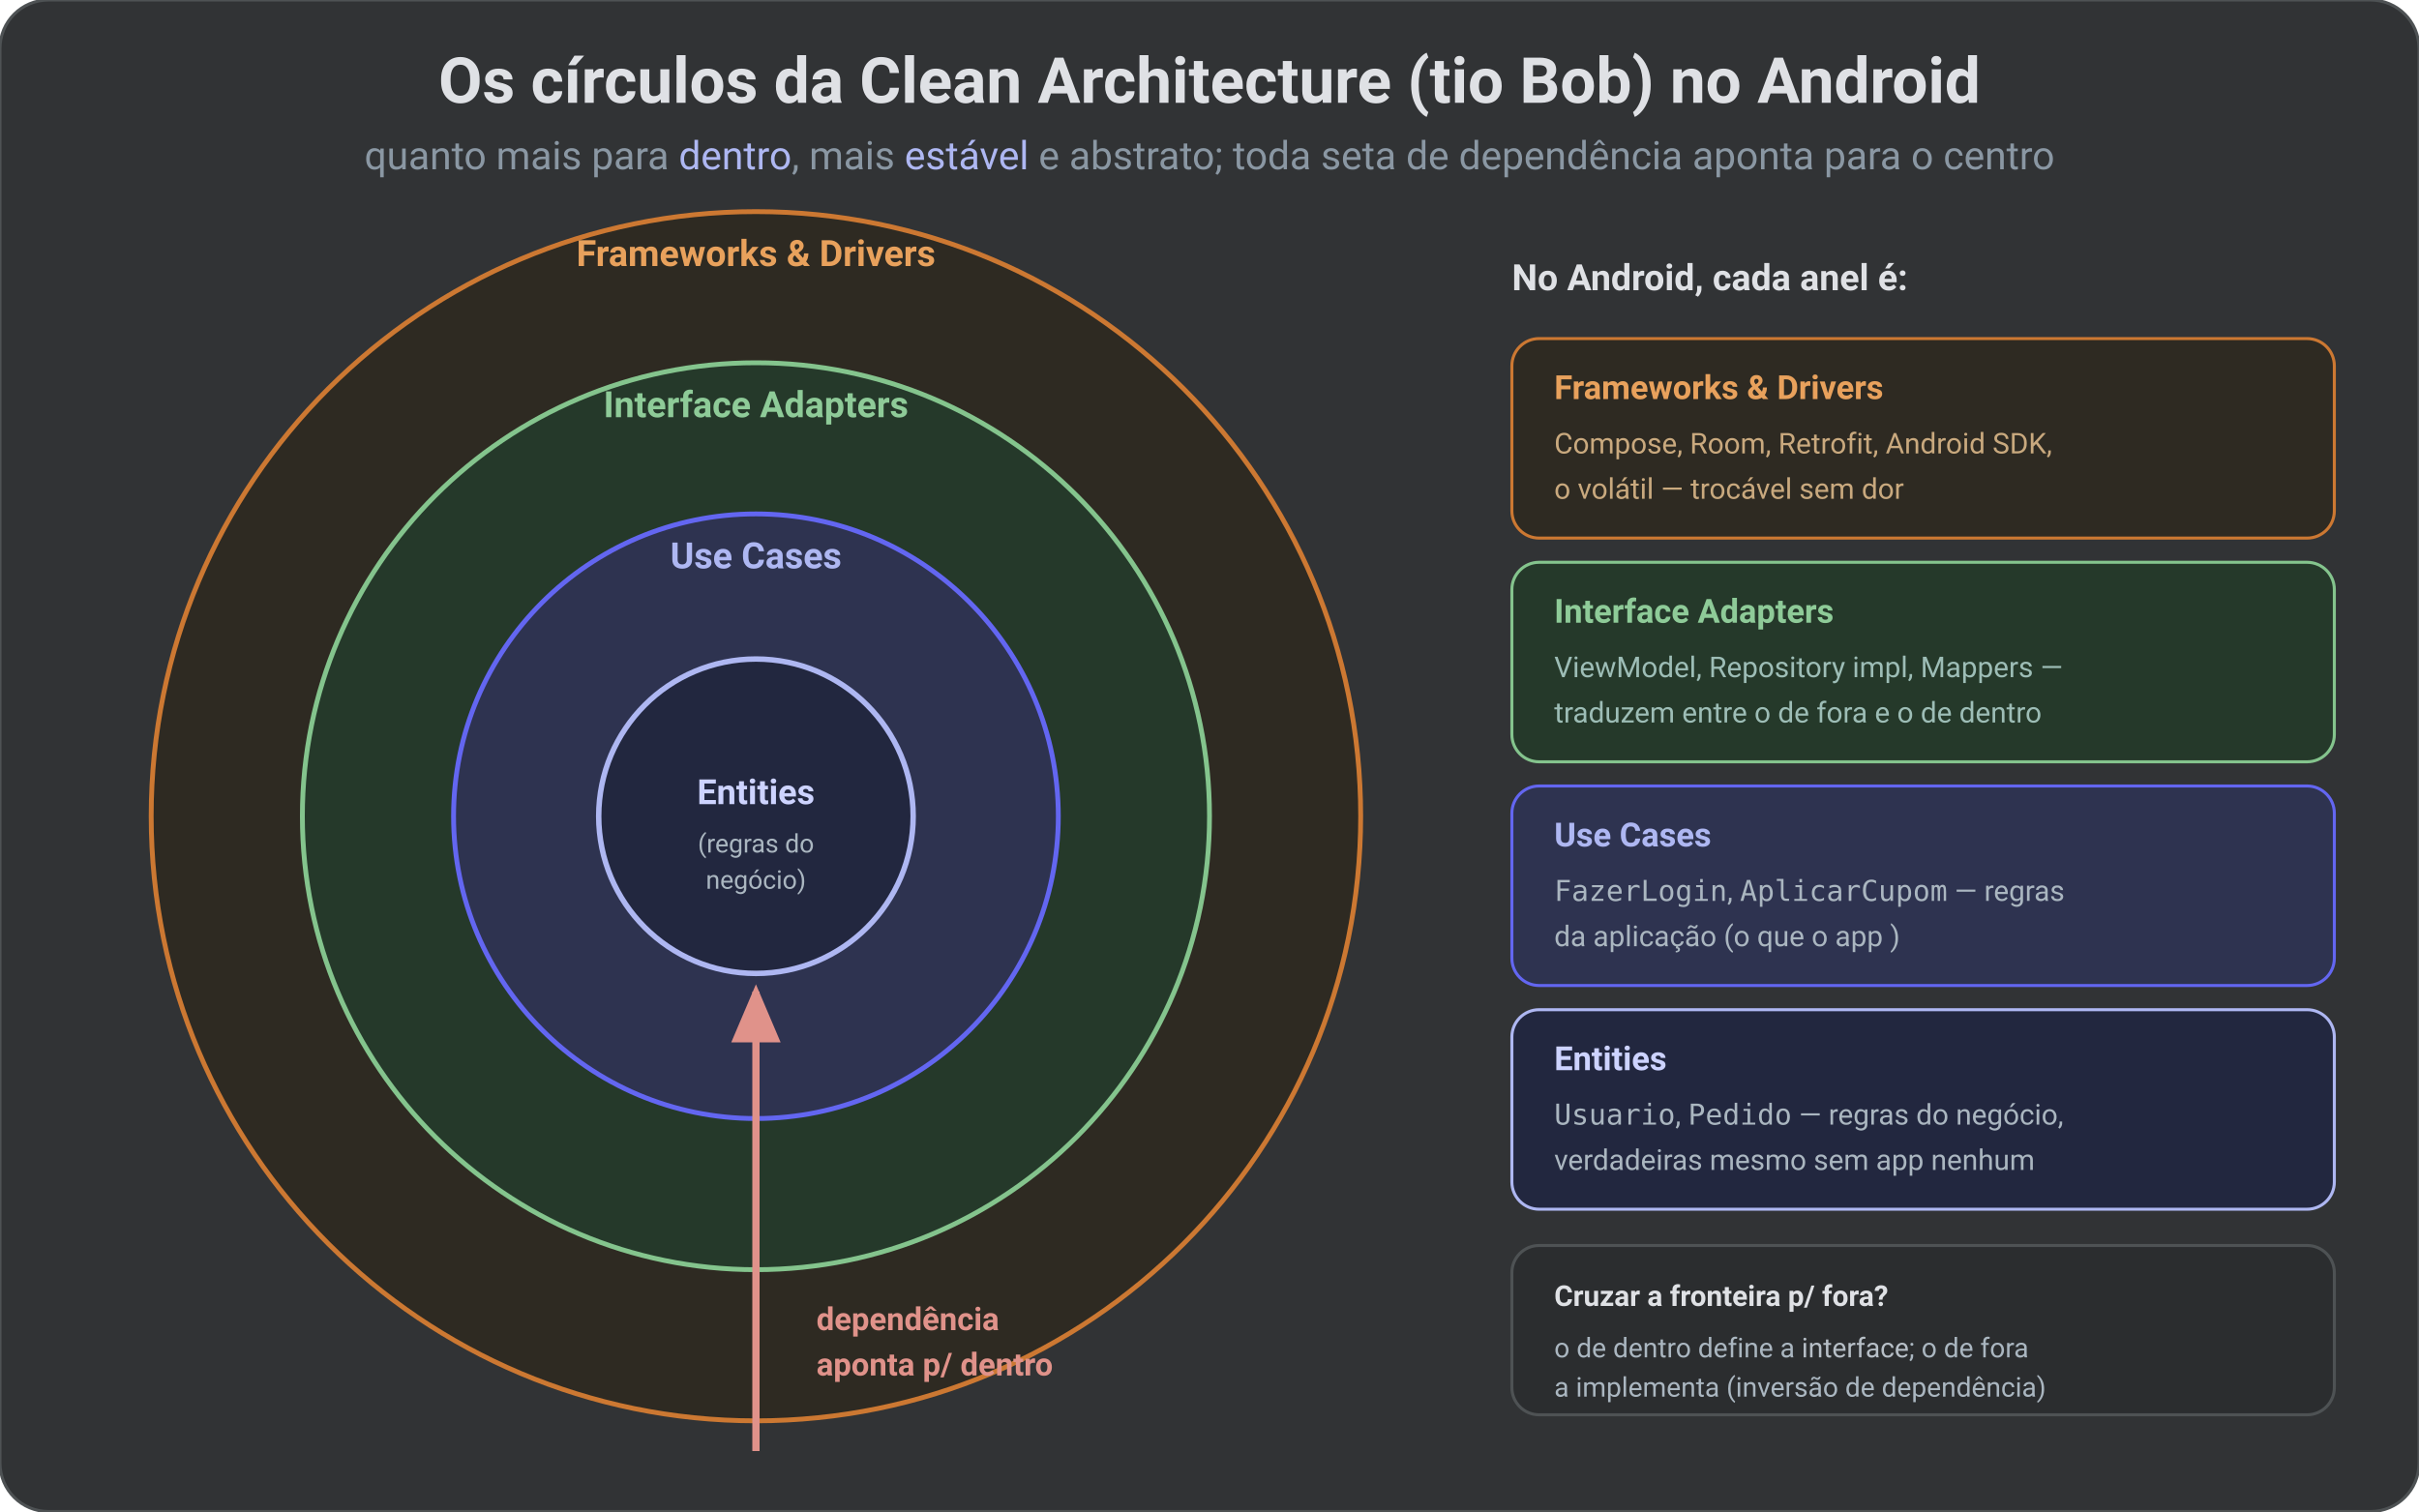
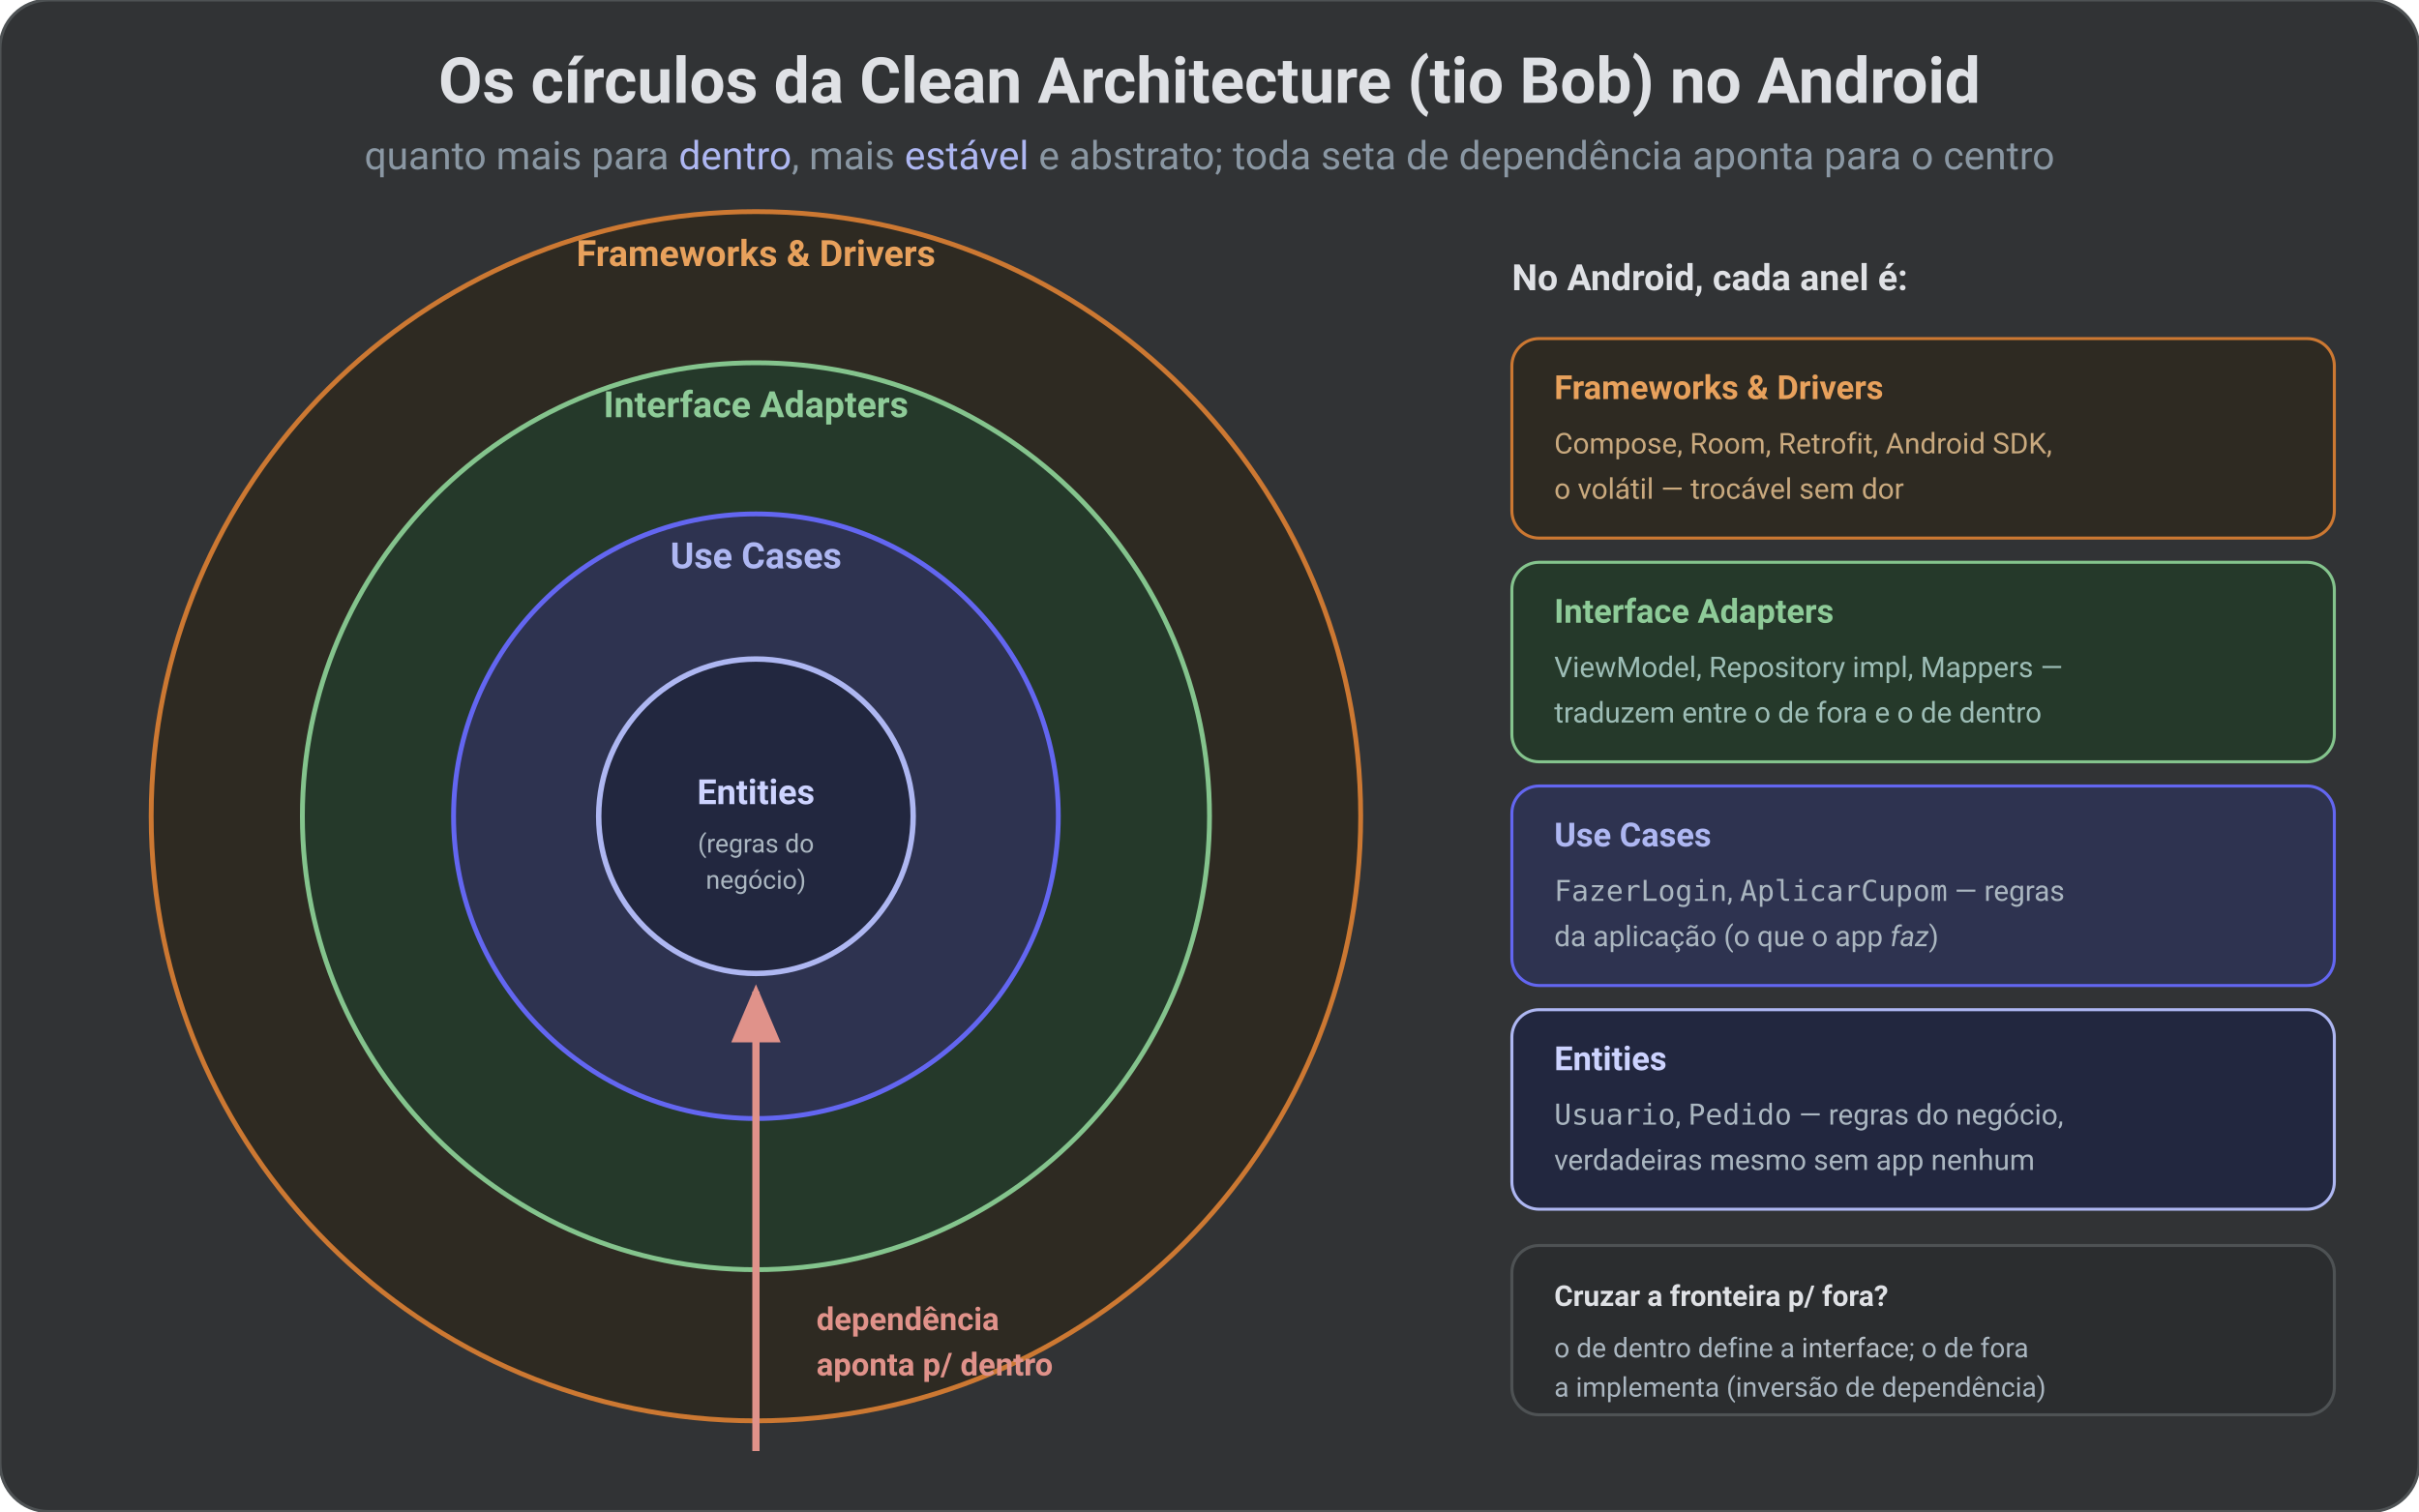
<svg xmlns="http://www.w3.org/2000/svg" viewBox="0 0 800 500" font-family="'Segoe UI', system-ui, -apple-system, Roboto, sans-serif">
  <defs>
    <marker id="cc" markerWidth="12" markerHeight="12" refX="7" refY="3.4" orient="auto">
      <path d="M0 0 L8 3.4 L0 6.8 z" fill="#E0928A" />
    </marker>
  </defs>
  <rect x="0" y="0" width="800" height="500" rx="16" fill="#313335" stroke="#4E5254" />
  <text x="400" y="34" text-anchor="middle" font-size="21" font-weight="700" fill="#DFE1E5">Os círculos da Clean Architecture (tio Bob) no Android</text>
  <text x="400" y="56" text-anchor="middle" font-size="13" fill="#8A97A3">quanto mais para <tspan fill="#AEB7F2">dentro</tspan>, mais <tspan fill="#AEB7F2">estável</tspan> e abstrato; toda seta de dependência aponta para o centro</text>
  <circle cx="250" cy="270" r="200" fill="#2E2A22" stroke="#CC7832" stroke-width="1.6" />
  <circle cx="250" cy="270" r="150" fill="#25392A" stroke="#84C48D" stroke-width="1.6" />
  <circle cx="250" cy="270" r="100" fill="#2E3350" stroke="#6366F1" stroke-width="1.6" />
  <circle cx="250" cy="270" r="52" fill="#22273F" stroke="#AEB7F2" stroke-width="1.8" />
  <text x="250" y="88" text-anchor="middle" font-size="12" font-weight="700" fill="#E8A15C">Frameworks &amp; Drivers</text>
  <text x="250" y="138" text-anchor="middle" font-size="12" font-weight="700" fill="#8ECB98">Interface Adapters</text>
  <text x="250" y="188" text-anchor="middle" font-size="12" font-weight="700" fill="#AEB7F2">Use Cases</text>
  <text x="250" y="266" text-anchor="middle" font-size="11.5" font-weight="700" fill="#CDD3FF">Entities</text>
  <text x="250" y="282" text-anchor="middle" font-size="8.5" fill="#AAB6C0">(regras do</text>
  <text x="250" y="294" text-anchor="middle" font-size="8.5" fill="#AAB6C0">negócio)</text>
  <path d="M250 480 L250 328" fill="none" stroke="#E0928A" stroke-width="2.4" marker-end="url(#cc)" />
  <text x="270" y="440" font-size="10.5" font-weight="700" fill="#E0928A">dependência</text>
  <text x="270" y="455" font-size="10.5" font-weight="700" fill="#E0928A">aponta p/ dentro</text>
  <text x="500" y="96" font-size="12" font-weight="700" fill="#DFE1E5">No Android, cada anel é:</text>
  <rect x="500" y="112" width="272" height="66" rx="9" fill="#2E2A22" stroke="#CC7832" />
  <text x="514" y="132" font-size="11" font-weight="700" fill="#E8A15C">Frameworks &amp; Drivers</text>
  <text x="514" y="150" font-size="9.5" fill="#C9A97E">Compose, Room, Retrofit, Android SDK,</text>
  <text x="514" y="165" font-size="9.5" fill="#C9A97E">o volátil — trocável sem dor</text>
  <rect x="500" y="186" width="272" height="66" rx="9" fill="#25392A" stroke="#84C48D" />
  <text x="514" y="206" font-size="11" font-weight="700" fill="#8ECB98">Interface Adapters</text>
  <text x="514" y="224" font-size="9.5" fill="#9DBDB6">ViewModel, Repository impl, Mappers —</text>
  <text x="514" y="239" font-size="9.5" fill="#9DBDB6">traduzem entre o de fora e o de dentro</text>
  <rect x="500" y="260" width="272" height="66" rx="9" fill="#2E3350" stroke="#6366F1" />
  <text x="514" y="280" font-size="11" font-weight="700" fill="#AEB7F2">Use Cases</text>
  <text x="514" y="298" font-size="9.5" fill="#AAB6C0">
    <tspan font-family="ui-monospace,monospace">FazerLogin</tspan>, <tspan font-family="ui-monospace,monospace">AplicarCupom</tspan> — regras</text>
-   <text x="514" y="313" font-size="9.5" fill="#AAB6C0">da aplicação (o que o app <em>faz</em>)</text>
+   <text x="514" y="313" font-size="9.5" fill="#AAB6C0">da aplicação (o que o app <tspan font-style="italic">faz</tspan>)</text>
  <rect x="500" y="334" width="272" height="66" rx="9" fill="#22273F" stroke="#AEB7F2" />
  <text x="514" y="354" font-size="11" font-weight="700" fill="#CDD3FF">Entities</text>
  <text x="514" y="372" font-size="9.5" fill="#AAB6C0">
    <tspan font-family="ui-monospace,monospace">Usuario</tspan>, <tspan font-family="ui-monospace,monospace">Pedido</tspan> — regras do negócio,</text>
  <text x="514" y="387" font-size="9.5" fill="#AAB6C0">verdadeiras mesmo sem app nenhum</text>
  <rect x="500" y="412" width="272" height="56" rx="9" fill="#2B2D2F" stroke="#4E5254" />
  <text x="514" y="432" font-size="9.5" font-weight="700" fill="#DFE1E5">Cruzar a fronteira p/ fora?</text>
  <text x="514" y="449" font-size="9" fill="#AAB6C0">o de dentro define a <tspan fill="#B7BFC7">interface</tspan>; o de fora</text>
  <text x="514" y="462" font-size="9" fill="#AAB6C0">a implementa (inversão de dependência)</text>
</svg>
